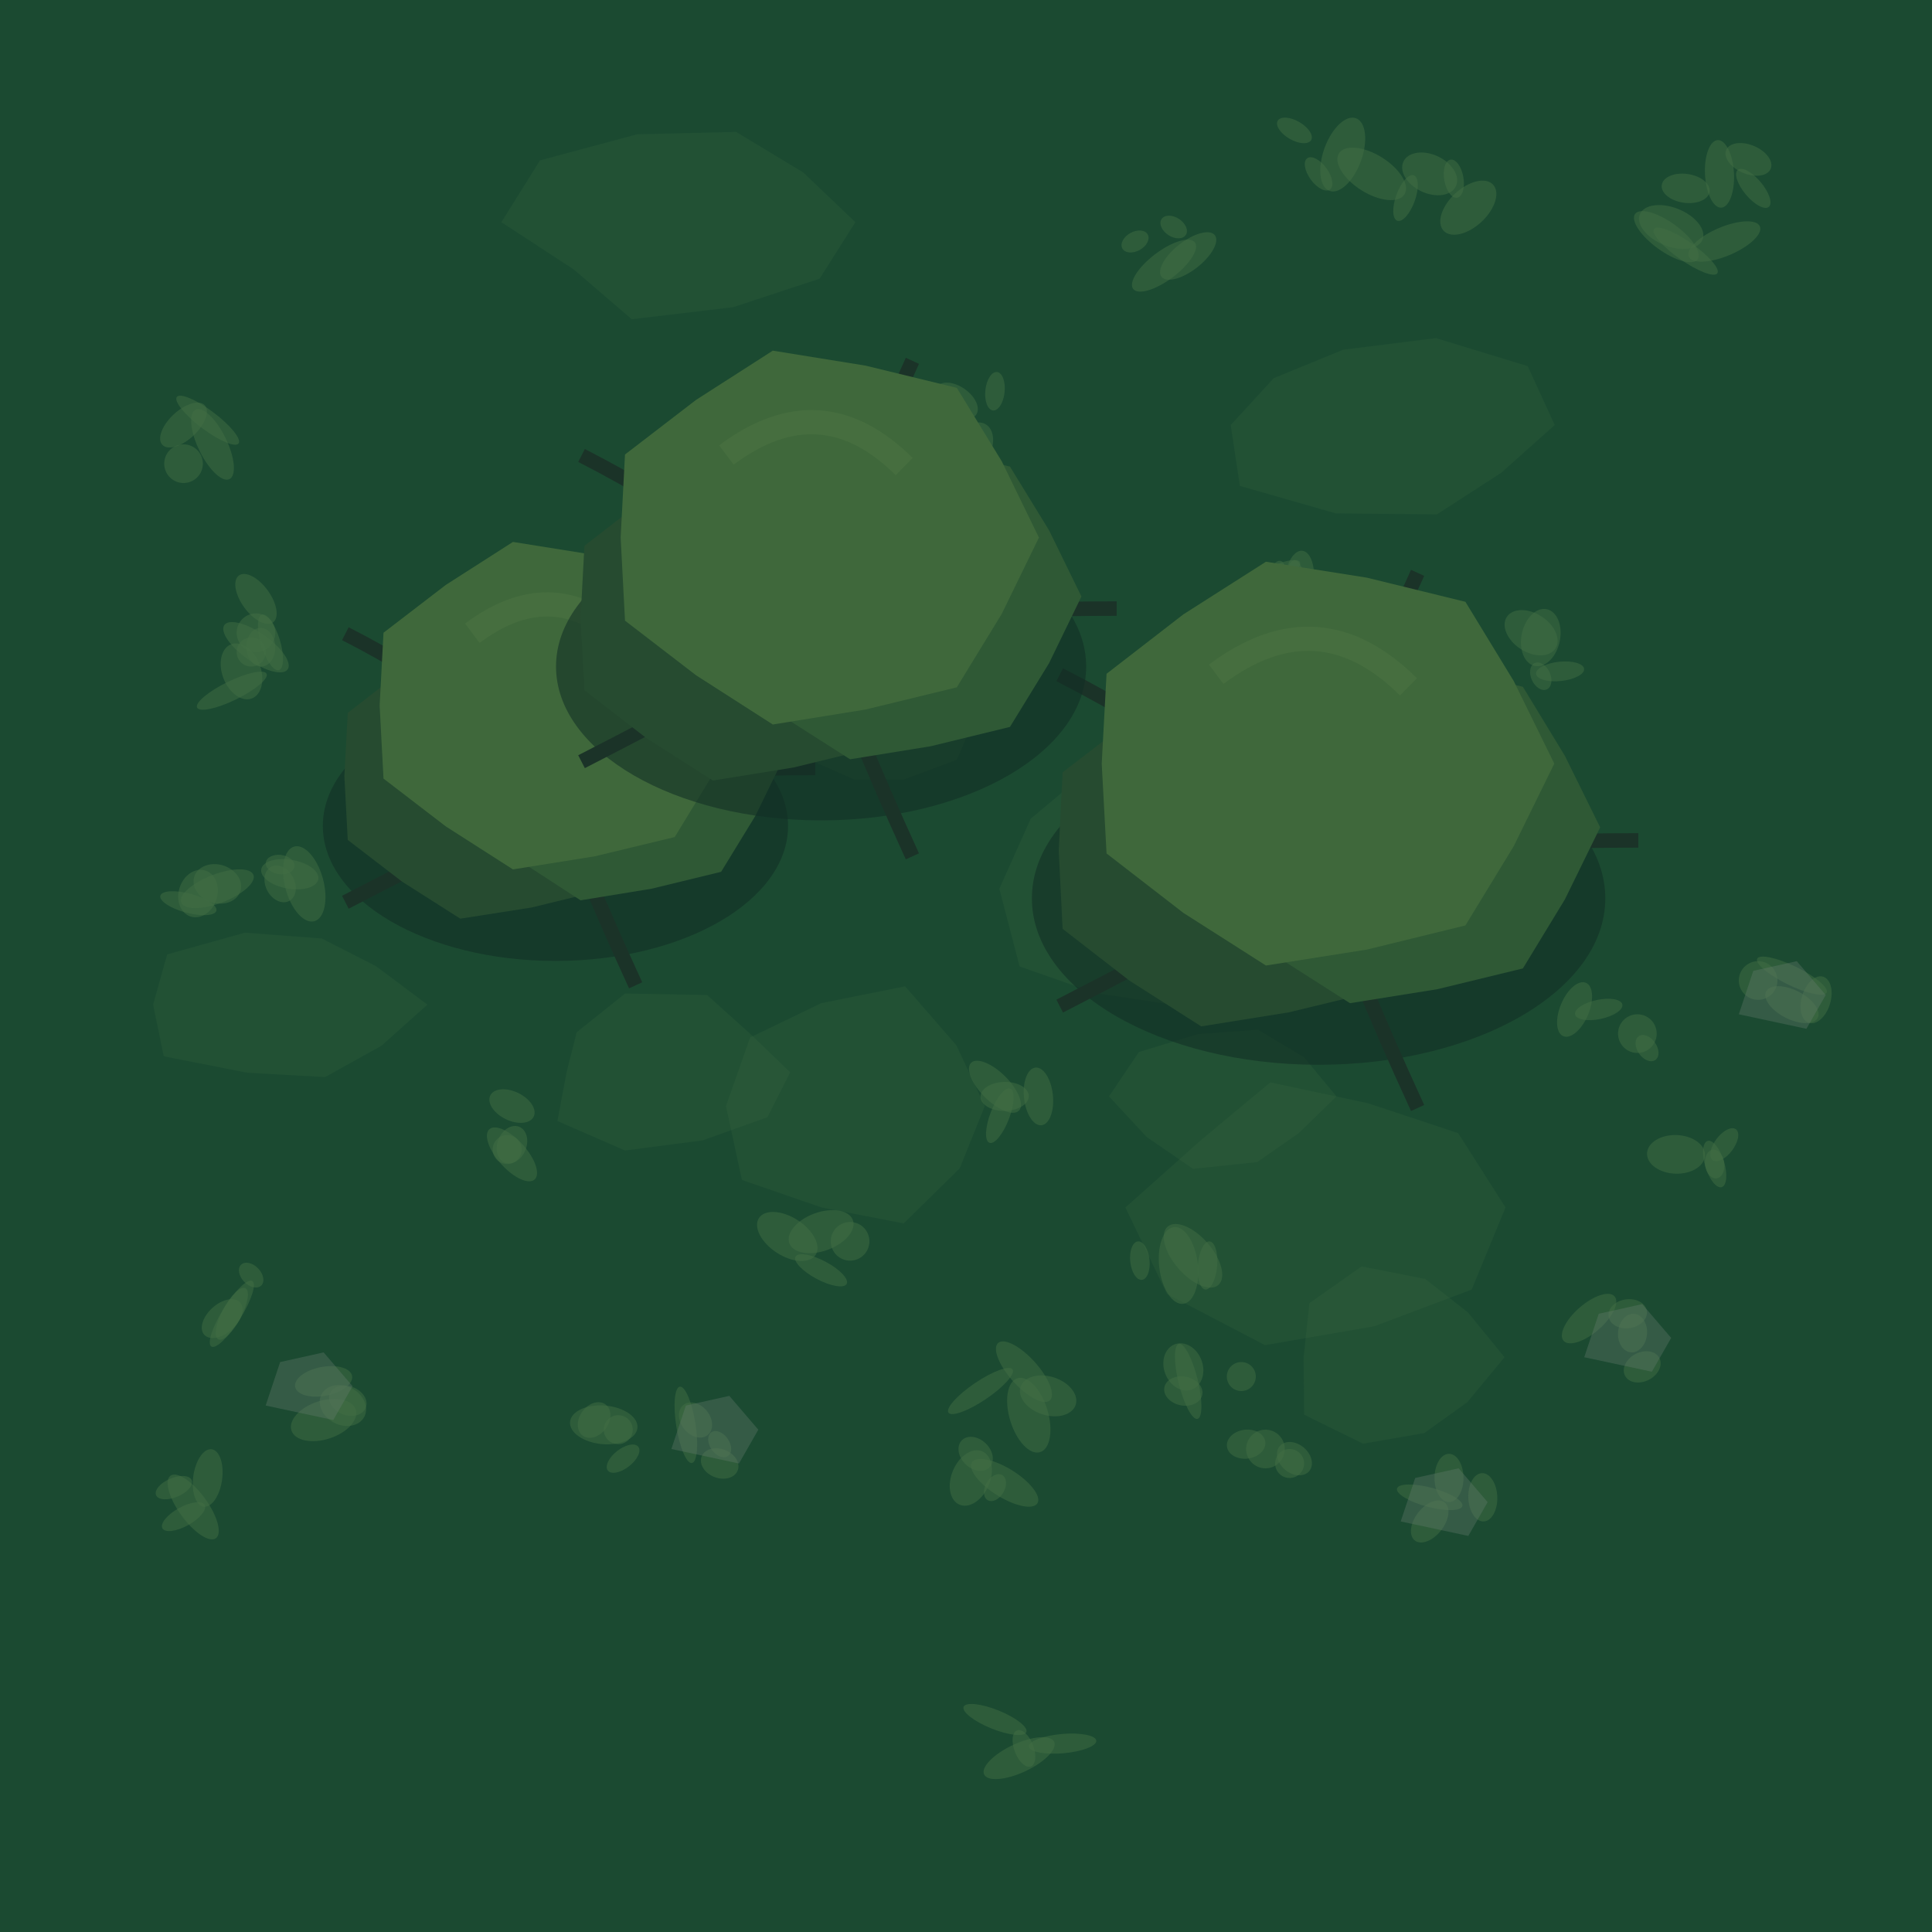
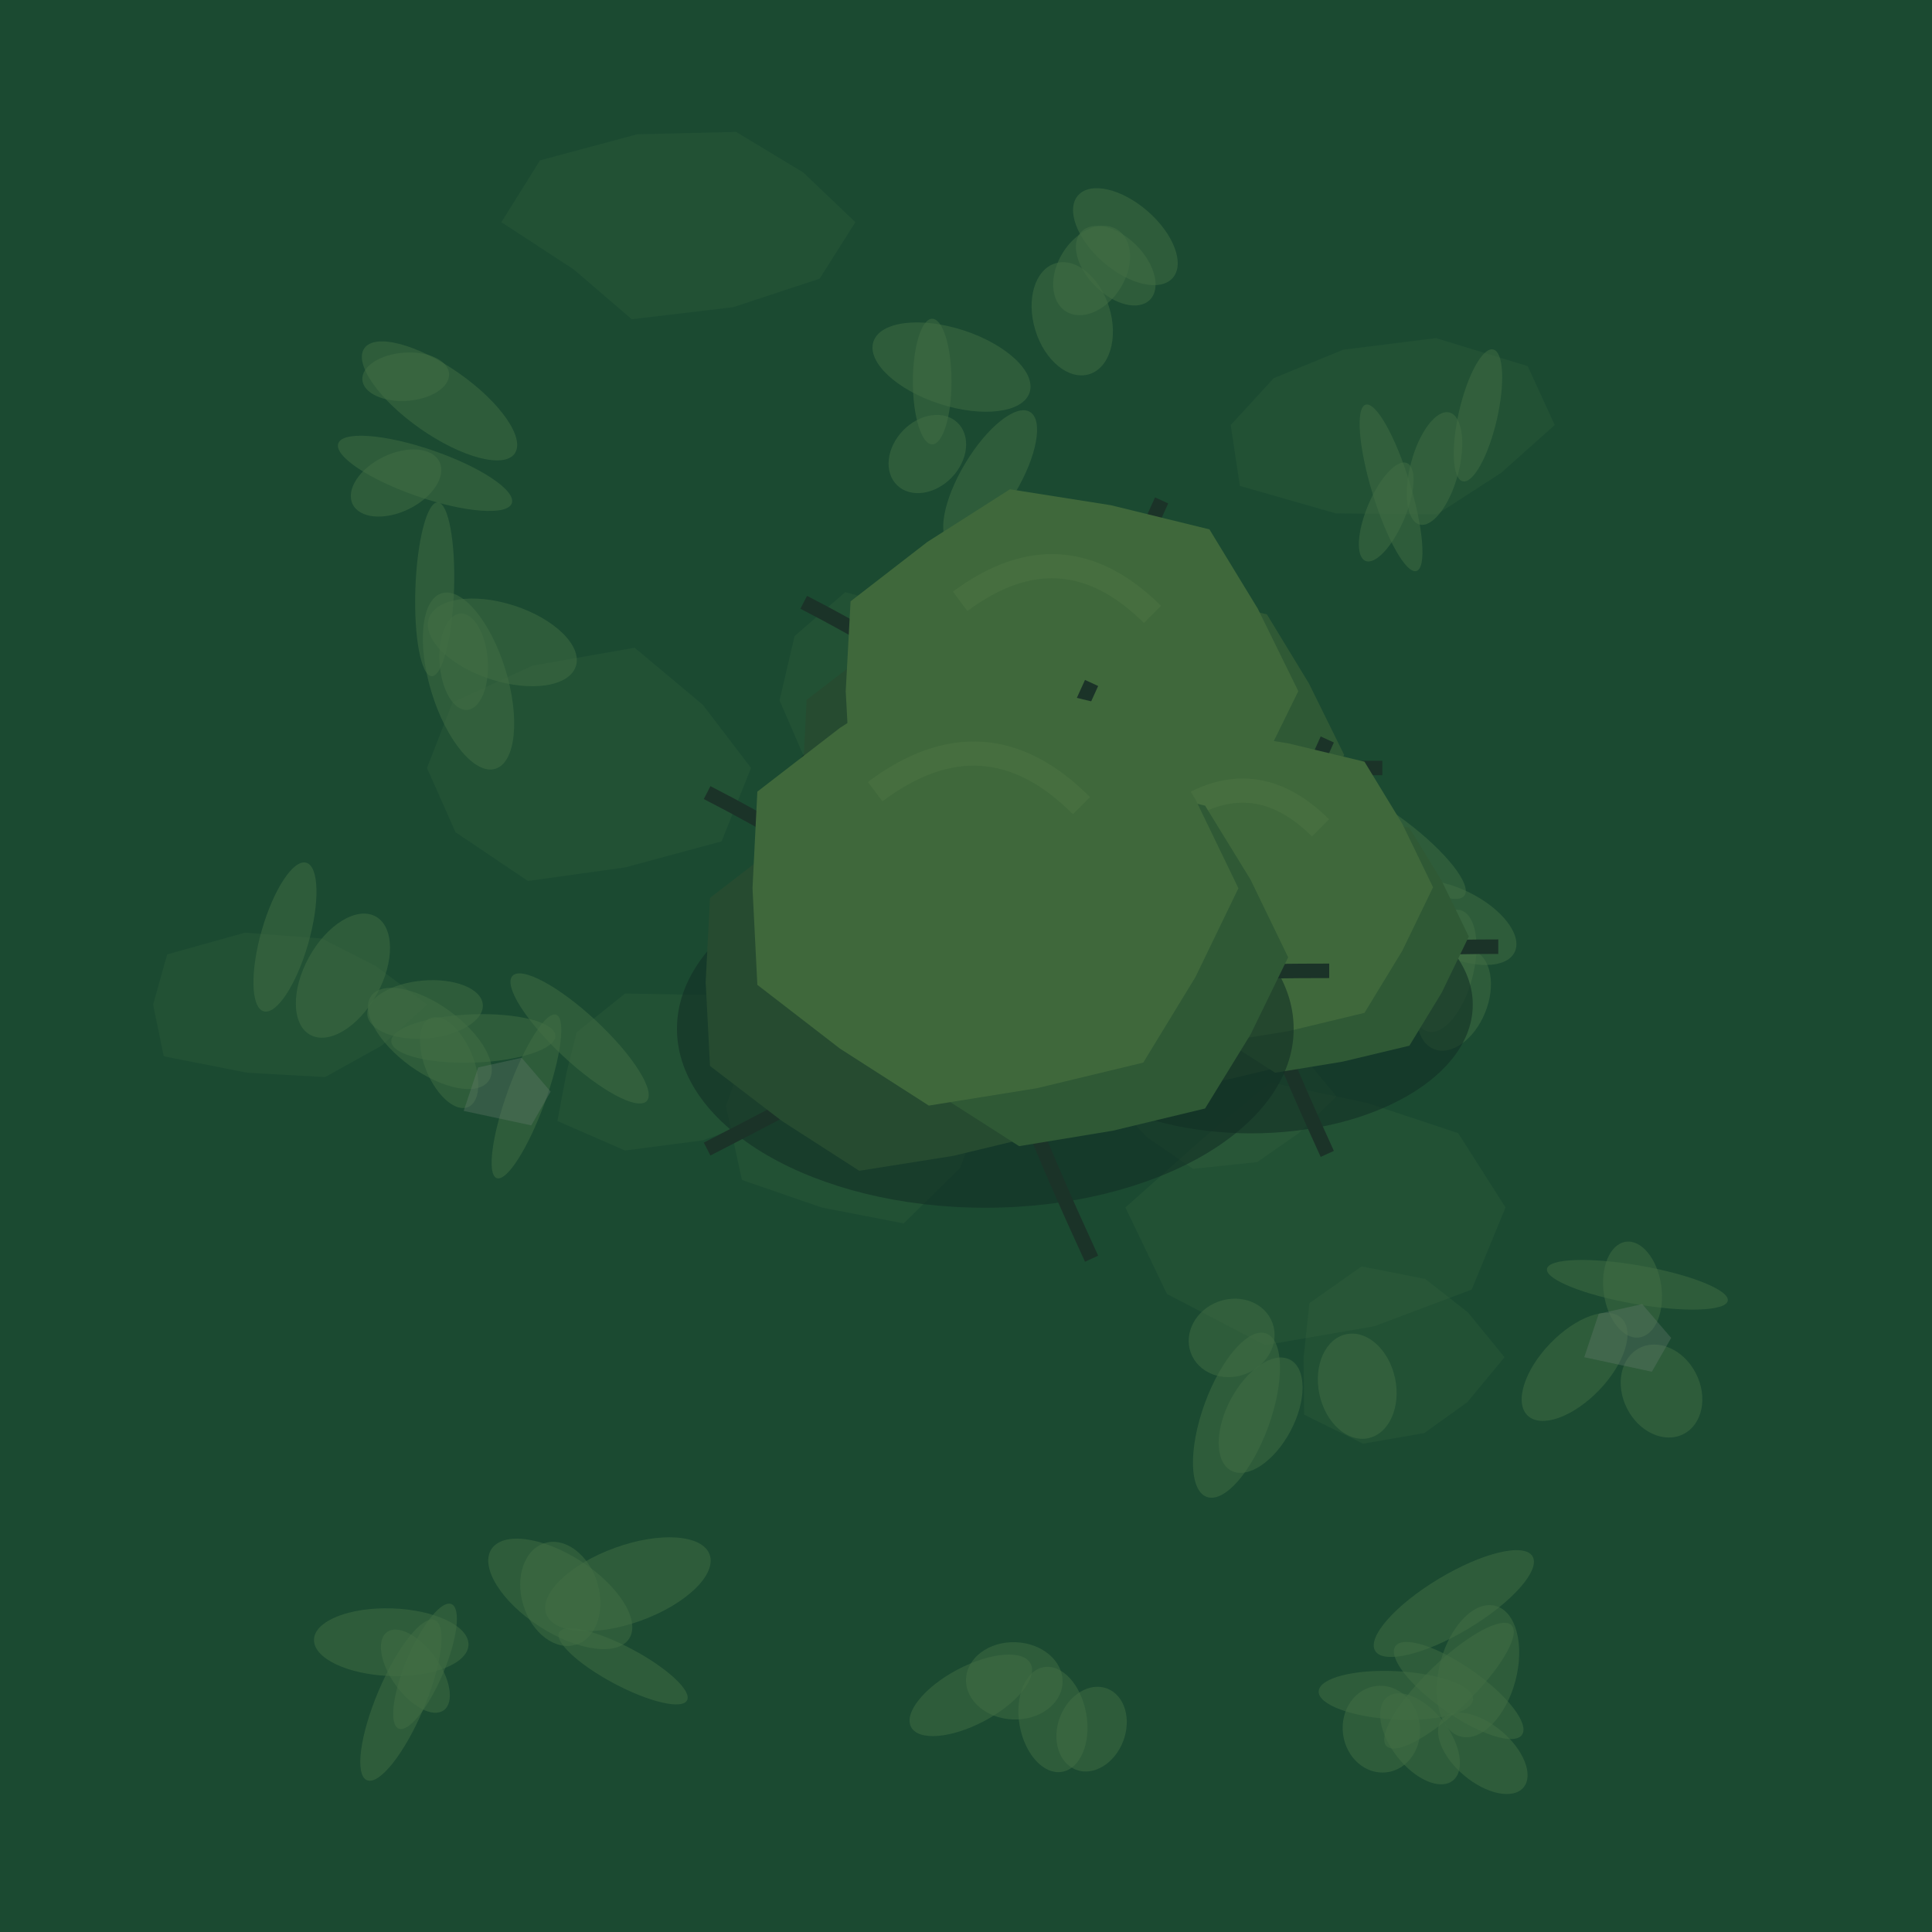
<svg xmlns="http://www.w3.org/2000/svg" width="400" height="400" viewBox="0 0 400 400">
  <rect width="400" height="400" fill="#1b4a31" />
  <path d="M321.9 88.0 L310.8 97.9 L297.5 106.5 L276.6 106.3 L256.7 100.6 L254.8 88.0 L263.7 78.3 L278.1 72.4 L297.3 70.0 L316.3 75.8Z" fill="#416e43" opacity=".18" />
  <path d="M163.6 222.0 L158.9 231.3 L145.5 236.1 L129.4 238.2 L115.4 232.1 L117.3 222.0 L119.4 213.7 L129.4 205.7 L146.4 206.0 L155.5 214.2Z" fill="#416e43" opacity=".18" />
  <path d="M177.1 46.0 L169.7 57.7 L151.8 63.6 L130.8 66.1 L118.8 55.8 L103.8 46.0 L111.8 33.2 L131.9 27.8 L152.4 27.3 L166.3 35.7Z" fill="#416e43" opacity=".18" />
  <path d="M203.9 229.0 L198.7 241.9 L187.1 253.3 L170.1 250.0 L153.6 244.3 L150.3 229.0 L155.3 214.8 L170.0 207.7 L187.4 204.2 L198.0 216.4Z" fill="#416e43" opacity=".18" />
  <path d="M276.7 227.0 L268.9 234.6 L260.3 240.6 L247.0 242.0 L237.4 235.4 L229.6 227.0 L235.8 217.8 L248.0 214.1 L260.5 213.2 L270.0 218.9Z" fill="#416e43" opacity=".18" />
  <path d="M311.7 250.0 L304.7 267.0 L284.5 274.6 L261.9 278.5 L241.6 267.9 L233.0 250.0 L248.7 236.0 L263.0 224.1 L283.2 228.4 L301.9 234.6Z" fill="#416e43" opacity=".18" />
  <path d="M311.5 281.0 L303.8 290.3 L294.9 296.7 L282.2 298.9 L270.0 292.9 L269.9 281.0 L271.1 269.8 L281.9 262.2 L295.1 264.8 L303.9 271.7Z" fill="#416e43" opacity=".18" />
  <path d="M262.9 184.0 L258.0 200.9 L242.0 207.9 L226.8 205.6 L211.1 200.1 L206.9 184.0 L213.4 169.5 L225.7 159.2 L243.0 157.4 L253.9 170.0Z" fill="#416e43" opacity=".18" />
  <path d="M88.5 208.0 L79.0 216.5 L67.3 223.0 L51.2 222.1 L33.9 218.7 L31.7 208.0 L34.6 197.6 L50.7 193.1 L66.6 194.3 L77.8 200.0Z" fill="#416e43" opacity=".18" />
  <path d="M203.4 145.0 L198.1 157.3 L187.1 161.4 L176.9 161.4 L166.5 156.8 L161.4 145.0 L164.5 131.7 L175.0 122.6 L187.9 126.0 L196.7 133.8Z" fill="#416e43" opacity=".18" />
  <path d="M155.5 159.0 L149.4 174.2 L129.4 179.6 L109.3 182.4 L94.3 172.3 L88.4 159.0 L93.7 145.4 L110.3 137.8 L131.4 134.1 L145.5 145.9Z" fill="#416e43" opacity=".18" />
-   <ellipse cx="340" cy="283" rx="3" ry="4" fill="#416e43" opacity=".5" transform="rotate(63 340 283)" />
-   <ellipse cx="337" cy="272" rx="3" ry="4" fill="#416e43" opacity=".5" transform="rotate(82 337 272)" />
-   <ellipse cx="338" cy="276" rx="3" ry="4" fill="#416e43" opacity=".5" transform="rotate(5 338 276)" />
-   <ellipse cx="329" cy="273" rx="7" ry="3" fill="#416e43" opacity=".5" transform="rotate(139 329 273)" />
+   <ellipse cx="344" cy="288" rx="10" ry="8" fill="#416e43" opacity=".5" transform="rotate(63 344 288)" />
+   <ellipse cx="338" cy="267" rx="10" ry="6" fill="#416e43" opacity=".5" transform="rotate(82 338 267)" />
+   <ellipse cx="339" cy="266" rx="19" ry="4" fill="#416e43" opacity=".5" transform="rotate(10 339 266)" />
+   <ellipse cx="326" cy="283" rx="14" ry="7" fill="#416e43" opacity=".5" transform="rotate(134 326 283)" />
  <path d="M328 281l3 -9 9 -2 6 7 -4 7Z" fill="#63796c" opacity=".36" />
-   <ellipse cx="258" cy="299" rx="3" ry="4" fill="#416e43" opacity=".5" transform="rotate(83 258 299)" />
-   <ellipse cx="268" cy="302" rx="4" ry="3" fill="#416e43" opacity=".5" transform="rotate(40 268 302)" />
-   <ellipse cx="262" cy="300" rx="4" ry="4" fill="#416e43" opacity=".5" transform="rotate(52 262 300)" />
-   <ellipse cx="267" cy="303" rx="3" ry="3" fill="#416e43" opacity=".5" transform="rotate(97 267 303)" />
-   <ellipse cx="208" cy="307" rx="8" ry="3" fill="#416e43" opacity=".5" transform="rotate(32 208 307)" />
-   <ellipse cx="201" cy="306" rx="6" ry="4" fill="#416e43" opacity=".5" transform="rotate(113 201 306)" />
-   <ellipse cx="202" cy="301" rx="3" ry="4" fill="#416e43" opacity=".5" transform="rotate(134 202 301)" />
-   <ellipse cx="206" cy="308" rx="3" ry="2" fill="#416e43" opacity=".5" transform="rotate(120 206 308)" />
-   <ellipse cx="357" cy="50" rx="8" ry="3" fill="#416e43" opacity=".5" transform="rotate(157 357 50)" />
-   <ellipse cx="345" cy="49" rx="8" ry="3" fill="#416e43" opacity=".5" transform="rotate(36 345 49)" />
-   <ellipse cx="346" cy="47" rx="7" ry="4" fill="#416e43" opacity=".5" transform="rotate(22 346 47)" />
-   <ellipse cx="349" cy="52" rx="8" ry="2" fill="#416e43" opacity=".5" transform="rotate(35 349 52)" />
-   <ellipse cx="267" cy="122" rx="7" ry="3" fill="#416e43" opacity=".5" transform="rotate(32 267 122)" />
-   <ellipse cx="251" cy="129" rx="3" ry="4" fill="#416e43" opacity=".5" transform="rotate(157 251 129)" />
-   <ellipse cx="265" cy="131" rx="3" ry="4" fill="#416e43" opacity=".5" transform="rotate(40 265 131)" />
-   <ellipse cx="264" cy="121" rx="5" ry="2" fill="#416e43" opacity=".5" transform="rotate(103 264 121)" />
-   <ellipse cx="176" cy="257" rx="4" ry="4" fill="#416e43" opacity=".5" transform="rotate(55 176 257)" />
-   <ellipse cx="170" cy="255" rx="7" ry="4" fill="#416e43" opacity=".5" transform="rotate(160 170 255)" />
-   <ellipse cx="163" cy="256" rx="7" ry="4" fill="#416e43" opacity=".5" transform="rotate(33 163 256)" />
-   <ellipse cx="170" cy="263" rx="6" ry="2" fill="#416e43" opacity=".5" transform="rotate(28 170 263)" />
-   <ellipse cx="38" cy="88" rx="6" ry="3" fill="#416e43" opacity=".5" transform="rotate(137 38 88)" />
-   <ellipse cx="44" cy="92" rx="8" ry="3" fill="#416e43" opacity=".5" transform="rotate(64 44 92)" />
-   <ellipse cx="43" cy="87" rx="8" ry="2" fill="#416e43" opacity=".5" transform="rotate(37 43 87)" />
-   <ellipse cx="38" cy="96" rx="4" ry="4" fill="#416e43" opacity=".5" transform="rotate(157 38 96)" />
-   <ellipse cx="39" cy="187" rx="6" ry="2" fill="#416e43" opacity=".5" transform="rotate(15 39 187)" />
-   <ellipse cx="41" cy="185" rx="5" ry="4" fill="#416e43" opacity=".5" transform="rotate(108 41 185)" />
-   <ellipse cx="45" cy="184" rx="8" ry="3" fill="#416e43" opacity=".5" transform="rotate(159 45 184)" />
-   <ellipse cx="45" cy="183" rx="5" ry="4" fill="#416e43" opacity=".5" transform="rotate(17 45 183)" />
-   <ellipse cx="371" cy="208" rx="6" ry="3" fill="#416e43" opacity=".5" transform="rotate(27 371 208)" />
-   <ellipse cx="371" cy="202" rx="8" ry="2" fill="#416e43" opacity=".5" transform="rotate(26 371 202)" />
-   <ellipse cx="376" cy="207" rx="5" ry="3" fill="#416e43" opacity=".5" transform="rotate(107 376 207)" />
-   <ellipse cx="364" cy="203" rx="4" ry="4" fill="#416e43" opacity=".5" transform="rotate(49 364 203)" />
-   <path d="M360 210l3 -9 9 -2 6 7 -4 7Z" fill="#63796c" opacity=".36" />
-   <ellipse cx="349" cy="39" rx="5" ry="3" fill="#416e43" opacity=".5" transform="rotate(8 349 39)" />
-   <ellipse cx="362" cy="33" rx="5" ry="3" fill="#416e43" opacity=".5" transform="rotate(23 362 33)" />
-   <ellipse cx="363" cy="39" rx="5" ry="2" fill="#416e43" opacity=".5" transform="rotate(50 363 39)" />
-   <ellipse cx="356" cy="36" rx="7" ry="3" fill="#416e43" opacity=".5" transform="rotate(87 356 36)" />
-   <ellipse cx="105" cy="238" rx="3" ry="3" fill="#416e43" opacity=".5" transform="rotate(7 105 238)" />
-   <ellipse cx="106" cy="239" rx="7" ry="3" fill="#416e43" opacity=".5" transform="rotate(48 106 239)" />
-   <ellipse cx="106" cy="237" rx="4" ry="3" fill="#416e43" opacity=".5" transform="rotate(112 106 237)" />
-   <ellipse cx="106" cy="229" rx="5" ry="3" fill="#416e43" opacity=".5" transform="rotate(26 106 229)" />
-   <ellipse cx="355" cy="241" rx="5" ry="2" fill="#416e43" opacity=".5" transform="rotate(73 355 241)" />
-   <ellipse cx="355" cy="241" rx="3" ry="2" fill="#416e43" opacity=".5" transform="rotate(82 355 241)" />
-   <ellipse cx="347" cy="239" rx="6" ry="4" fill="#416e43" opacity=".5" transform="rotate(2 347 239)" />
-   <ellipse cx="357" cy="237" rx="4" ry="2" fill="#416e43" opacity=".5" transform="rotate(127 357 237)" />
-   <ellipse cx="139" cy="135" rx="3" ry="4" fill="#416e43" opacity=".5" transform="rotate(89 139 135)" />
-   <ellipse cx="129" cy="138" rx="7" ry="2" fill="#416e43" opacity=".5" transform="rotate(113 129 138)" />
-   <ellipse cx="135" cy="133" rx="7" ry="4" fill="#416e43" opacity=".5" transform="rotate(172 135 133)" />
-   <ellipse cx="138" cy="129" rx="8" ry="3" fill="#416e43" opacity=".5" transform="rotate(136 138 129)" />
-   <ellipse cx="317" cy="131" rx="6" ry="4" fill="#416e43" opacity=".5" transform="rotate(33 317 131)" />
-   <ellipse cx="319" cy="132" rx="6" ry="4" fill="#416e43" opacity=".5" transform="rotate(102 319 132)" />
-   <ellipse cx="323" cy="139" rx="5" ry="2" fill="#416e43" opacity=".5" transform="rotate(174 323 139)" />
-   <ellipse cx="319" cy="140" rx="3" ry="2" fill="#416e43" opacity=".5" transform="rotate(65 319 140)" />
-   <ellipse cx="212" cy="284" rx="8" ry="3" fill="#416e43" opacity=".5" transform="rotate(48 212 284)" />
-   <ellipse cx="203" cy="288" rx="8" ry="2" fill="#416e43" opacity=".5" transform="rotate(146 203 288)" />
-   <ellipse cx="217" cy="289" rx="6" ry="4" fill="#416e43" opacity=".5" transform="rotate(18 217 289)" />
-   <ellipse cx="213" cy="293" rx="8" ry="4" fill="#416e43" opacity=".5" transform="rotate(73 213 293)" />
-   <ellipse cx="201" cy="93" rx="6" ry="4" fill="#416e43" opacity=".5" transform="rotate(121 201 93)" />
-   <ellipse cx="198" cy="83" rx="5" ry="3" fill="#416e43" opacity=".5" transform="rotate(35 198 83)" />
-   <ellipse cx="193" cy="91" rx="4" ry="4" fill="#416e43" opacity=".5" transform="rotate(161 193 91)" />
-   <ellipse cx="206" cy="81" rx="4" ry="2" fill="#416e43" opacity=".5" transform="rotate(96 206 81)" />
-   <ellipse cx="67" cy="294" rx="7" ry="4" fill="#416e43" opacity=".5" transform="rotate(162 67 294)" />
-   <ellipse cx="72" cy="290" rx="3" ry="4" fill="#416e43" opacity=".5" transform="rotate(111 72 290)" />
-   <ellipse cx="71" cy="291" rx="5" ry="4" fill="#416e43" opacity=".5" transform="rotate(28 71 291)" />
-   <ellipse cx="67" cy="286" rx="6" ry="3" fill="#416e43" opacity=".5" transform="rotate(169 67 286)" />
-   <path d="M55 291l3 -9 9 -2 6 7 -4 7Z" fill="#63796c" opacity=".36" />
-   <ellipse cx="195" cy="102" rx="4" ry="4" fill="#416e43" opacity=".5" transform="rotate(64 195 102)" />
-   <ellipse cx="180" cy="101" rx="7" ry="4" fill="#416e43" opacity=".5" transform="rotate(28 180 101)" />
-   <ellipse cx="184" cy="96" rx="3" ry="2" fill="#416e43" opacity=".5" transform="rotate(167 184 96)" />
-   <ellipse cx="188" cy="91" rx="4" ry="4" fill="#416e43" opacity=".5" transform="rotate(176 188 91)" />
-   <ellipse cx="273" cy="36" rx="4" ry="2" fill="#416e43" opacity=".5" transform="rotate(54 273 36)" />
-   <ellipse cx="284" cy="36" rx="8" ry="4" fill="#416e43" opacity=".5" transform="rotate(32 284 36)" />
-   <ellipse cx="278" cy="32" rx="8" ry="4" fill="#416e43" opacity=".5" transform="rotate(110 278 32)" />
-   <ellipse cx="268" cy="27" rx="4" ry="2" fill="#416e43" opacity=".5" transform="rotate(30 268 27)" />
-   <ellipse cx="53" cy="134" rx="8" ry="3" fill="#416e43" opacity=".5" transform="rotate(35 53 134)" />
-   <ellipse cx="48" cy="143" rx="8" ry="2" fill="#416e43" opacity=".5" transform="rotate(154 48 143)" />
-   <ellipse cx="54" cy="134" rx="3" ry="4" fill="#416e43" opacity=".5" transform="rotate(178 54 134)" />
-   <ellipse cx="50" cy="139" rx="6" ry="4" fill="#416e43" opacity=".5" transform="rotate(69 50 139)" />
-   <ellipse cx="246" cy="53" rx="7" ry="3" fill="#416e43" opacity=".5" transform="rotate(142 246 53)" />
-   <ellipse cx="243" cy="47" rx="3" ry="2" fill="#416e43" opacity=".5" transform="rotate(33 243 47)" />
-   <ellipse cx="241" cy="55" rx="8" ry="3" fill="#416e43" opacity=".5" transform="rotate(143 241 55)" />
-   <ellipse cx="235" cy="50" rx="3" ry="2" fill="#416e43" opacity=".5" transform="rotate(151 235 50)" />
-   <ellipse cx="244" cy="262" rx="8" ry="4" fill="#416e43" opacity=".5" transform="rotate(83 244 262)" />
-   <ellipse cx="250" cy="262" rx="5" ry="2" fill="#416e43" opacity=".5" transform="rotate(95 250 262)" />
-   <ellipse cx="247" cy="260" rx="8" ry="4" fill="#416e43" opacity=".5" transform="rotate(49 247 260)" />
-   <ellipse cx="236" cy="261" rx="4" ry="2" fill="#416e43" opacity=".5" transform="rotate(84 236 261)" />
-   <ellipse cx="206" cy="225" rx="7" ry="3" fill="#416e43" opacity=".5" transform="rotate(45 206 225)" />
-   <ellipse cx="208" cy="227" rx="5" ry="3" fill="#416e43" opacity=".5" transform="rotate(179 208 227)" />
-   <ellipse cx="207" cy="231" rx="6" ry="2" fill="#416e43" opacity=".5" transform="rotate(111 207 231)" />
-   <ellipse cx="215" cy="227" rx="6" ry="3" fill="#416e43" opacity=".5" transform="rotate(84 215 227)" />
-   <ellipse cx="206" cy="356" rx="7" ry="2" fill="#416e43" opacity=".5" transform="rotate(22 206 356)" />
-   <ellipse cx="212" cy="362" rx="4" ry="2" fill="#416e43" opacity=".5" transform="rotate(69 212 362)" />
-   <ellipse cx="220" cy="361" rx="7" ry="2" fill="#416e43" opacity=".5" transform="rotate(175 220 361)" />
-   <ellipse cx="211" cy="364" rx="8" ry="3" fill="#416e43" opacity=".5" transform="rotate(155 211 364)" />
-   <ellipse cx="296" cy="315" rx="5" ry="3" fill="#416e43" opacity=".5" transform="rotate(128 296 315)" />
-   <ellipse cx="300" cy="306" rx="5" ry="3" fill="#416e43" opacity=".5" transform="rotate(90 300 306)" />
-   <ellipse cx="296" cy="310" rx="7" ry="2" fill="#416e43" opacity=".5" transform="rotate(15 296 310)" />
-   <ellipse cx="307" cy="310" rx="5" ry="3" fill="#416e43" opacity=".5" transform="rotate(88 307 310)" />
-   <path d="M290 315l3 -9 9 -2 6 7 -4 7Z" fill="#63796c" opacity=".36" />
-   <ellipse cx="326" cy="209" rx="6" ry="3" fill="#416e43" opacity=".5" transform="rotate(113 326 209)" />
-   <ellipse cx="331" cy="209" rx="5" ry="2" fill="#416e43" opacity=".5" transform="rotate(168 331 209)" />
-   <ellipse cx="339" cy="214" rx="4" ry="4" fill="#416e43" opacity=".5" transform="rotate(38 339 214)" />
-   <ellipse cx="341" cy="217" rx="3" ry="2" fill="#416e43" opacity=".5" transform="rotate(55 341 217)" />
-   <ellipse cx="38" cy="314" rx="5" ry="2" fill="#416e43" opacity=".5" transform="rotate(151 38 314)" />
-   <ellipse cx="40" cy="312" rx="8" ry="3" fill="#416e43" opacity=".5" transform="rotate(54 40 312)" />
-   <ellipse cx="43" cy="306" rx="6" ry="3" fill="#416e43" opacity=".5" transform="rotate(98 43 306)" />
-   <ellipse cx="36" cy="308" rx="4" ry="2" fill="#416e43" opacity=".5" transform="rotate(157 36 308)" />
-   <ellipse cx="53" cy="131" rx="4" ry="4" fill="#416e43" opacity=".5" transform="rotate(36 53 131)" />
-   <ellipse cx="52" cy="135" rx="3" ry="3" fill="#416e43" opacity=".5" transform="rotate(5 52 135)" />
-   <ellipse cx="53" cy="124" rx="6" ry="3" fill="#416e43" opacity=".5" transform="rotate(54 53 124)" />
-   <ellipse cx="56" cy="133" rx="6" ry="2" fill="#416e43" opacity=".5" transform="rotate(73 56 133)" />
-   <ellipse cx="58" cy="183" rx="4" ry="3" fill="#416e43" opacity=".5" transform="rotate(62 58 183)" />
-   <ellipse cx="58" cy="179" rx="3" ry="2" fill="#416e43" opacity=".5" transform="rotate(8 58 179)" />
-   <ellipse cx="60" cy="181" rx="6" ry="3" fill="#416e43" opacity=".5" transform="rotate(10 60 181)" />
-   <ellipse cx="63" cy="183" rx="8" ry="4" fill="#416e43" opacity=".5" transform="rotate(75 63 183)" />
-   <ellipse cx="52" cy="264" rx="3" ry="2" fill="#416e43" opacity=".5" transform="rotate(46 52 264)" />
-   <ellipse cx="48" cy="272" rx="8" ry="2" fill="#416e43" opacity=".5" transform="rotate(122 48 272)" />
-   <ellipse cx="46" cy="273" rx="5" ry="3" fill="#416e43" opacity=".5" transform="rotate(138 46 273)" />
-   <ellipse cx="48" cy="272" rx="6" ry="2" fill="#416e43" opacity=".5" transform="rotate(118 48 272)" />
-   <ellipse cx="123" cy="294" rx="3" ry="4" fill="#416e43" opacity=".5" transform="rotate(36 123 294)" />
-   <ellipse cx="128" cy="296" rx="3" ry="3" fill="#416e43" opacity=".5" transform="rotate(97 128 296)" />
-   <ellipse cx="129" cy="302" rx="4" ry="2" fill="#416e43" opacity=".5" transform="rotate(142 129 302)" />
-   <ellipse cx="125" cy="295" rx="7" ry="4" fill="#416e43" opacity=".5" transform="rotate(5 125 295)" />
-   <ellipse cx="268" cy="121" rx="5" ry="2" fill="#416e43" opacity=".5" transform="rotate(91 268 121)" />
-   <ellipse cx="269" cy="120" rx="6" ry="3" fill="#416e43" opacity=".5" transform="rotate(96 269 120)" />
-   <ellipse cx="259" cy="129" rx="8" ry="2" fill="#416e43" opacity=".5" transform="rotate(88 259 129)" />
-   <ellipse cx="262" cy="120" rx="8" ry="2" fill="#416e43" opacity=".5" transform="rotate(153 262 120)" />
-   <ellipse cx="149" cy="303" rx="4" ry="3" fill="#416e43" opacity=".5" transform="rotate(21 149 303)" />
-   <ellipse cx="144" cy="294" rx="4" ry="3" fill="#416e43" opacity=".5" transform="rotate(51 144 294)" />
-   <ellipse cx="149" cy="299" rx="3" ry="2" fill="#416e43" opacity=".5" transform="rotate(55 149 299)" />
-   <ellipse cx="142" cy="295" rx="8" ry="2" fill="#416e43" opacity=".5" transform="rotate(81 142 295)" />
-   <path d="M139 300l3 -9 9 -2 6 7 -4 7Z" fill="#63796c" opacity=".36" />
-   <ellipse cx="245" cy="283" rx="5" ry="4" fill="#416e43" opacity=".5" transform="rotate(69 245 283)" />
-   <ellipse cx="245" cy="288" rx="3" ry="4" fill="#416e43" opacity=".5" transform="rotate(101 245 288)" />
-   <ellipse cx="246" cy="286" rx="8" ry="2" fill="#416e43" opacity=".5" transform="rotate(76 246 286)" />
-   <ellipse cx="257" cy="285" rx="3" ry="3" fill="#416e43" opacity=".5" transform="rotate(136 257 285)" />
-   <ellipse cx="301" cy="37" rx="4" ry="2" fill="#416e43" opacity=".5" transform="rotate(80 301 37)" />
-   <ellipse cx="304" cy="43" rx="7" ry="4" fill="#416e43" opacity=".5" transform="rotate(137 304 43)" />
-   <ellipse cx="296" cy="36" rx="6" ry="4" fill="#416e43" opacity=".5" transform="rotate(25 296 36)" />
-   <ellipse cx="291" cy="41" rx="5" ry="2" fill="#416e43" opacity=".5" transform="rotate(110 291 41)" />
-   <ellipse cx="96" cy="176" rx="3" ry="3" fill="#416e43" opacity=".5" transform="rotate(85 96 176)" />
-   <ellipse cx="109" cy="169" rx="4" ry="2" fill="#416e43" opacity=".5" transform="rotate(120 109 169)" />
-   <ellipse cx="97" cy="177" rx="3" ry="4" fill="#416e43" opacity=".5" transform="rotate(168 97 177)" />
-   <ellipse cx="107" cy="173" rx="6" ry="3" fill="#416e43" opacity=".5" transform="rotate(146 107 173)" />
-   <ellipse cx="273" cy="186" rx="59.36" ry="34.45" fill="#122e25" opacity=".58" />
-   <path d="M273 179 Q294.2 174.0 339.2 174.0" fill="none" stroke="#1b3328" stroke-width="3" />
-   <path d="M273 179 Q279.6 199.2 293.5 229.4" fill="none" stroke="#1b3328" stroke-width="3" />
-   <path d="M273 179 Q255.8 189.6 219.4 208.3" fill="none" stroke="#1b3328" stroke-width="3" />
-   <path d="M273 179 Q255.8 158.4 219.4 139.7" fill="none" stroke="#1b3328" stroke-width="3" />
-   <path d="M273 179 Q279.6 148.8 293.5 118.6" fill="none" stroke="#1b3328" stroke-width="3" />
-   <path d="M300.6 176.1 L293.3 191.0 L284.6 205.3 L266.8 209.6 L248.7 212.5 L233.8 203.0 L220.0 192.3 L219.2 176.1 L220.0 159.9 L233.8 149.3 L248.7 139.7 L266.8 142.7 L284.6 146.9 L293.3 161.2Z" fill="#264b30" />
-   <path d="M331.3 171.3 L324.0 186.2 L315.3 200.5 L297.6 204.8 L279.5 207.7 L264.6 198.2 L250.7 187.5 L249.9 171.3 L250.7 155.2 L264.6 144.5 L279.5 135.0 L297.6 137.9 L315.3 142.2 L324.0 156.5Z" fill="#2f5935" />
-   <path d="M321.8 158.1 L313.4 175.2 L303.4 191.6 L283.0 196.6 L262.1 199.9 L245.0 189.0 L229.1 176.7 L228.1 158.1 L229.1 139.5 L245.0 127.2 L262.1 116.3 L283.0 119.6 L303.4 124.6 L313.4 141.0Z" fill="#3f683b" />
-   <path d="M251.8 139.6Q273.0 123.7 291.6 142.2" fill="none" stroke="#517845" stroke-width="5" opacity=".4" />
-   <ellipse cx="115" cy="171" rx="48.16" ry="27.95" fill="#122e25" opacity=".58" />
-   <path d="M115 164 Q132.2 159.0 168.8 159.0" fill="none" stroke="#1b3328" stroke-width="3" />
-   <path d="M115 164 Q120.3 179.4 131.6 204.0" fill="none" stroke="#1b3328" stroke-width="3" />
-   <path d="M115 164 Q101.1 171.6 71.5 186.8" fill="none" stroke="#1b3328" stroke-width="3" />
-   <path d="M115 164 Q101.1 146.4 71.5 131.2" fill="none" stroke="#1b3328" stroke-width="3" />
-   <path d="M115 164 Q120.3 138.6 131.6 114.0" fill="none" stroke="#1b3328" stroke-width="3" />
-   <path d="M137.4 160.7 L131.5 172.8 L124.4 184.4 L110.0 187.9 L95.3 190.2 L83.2 182.5 L72.0 173.9 L71.3 160.7 L72.0 147.6 L83.2 138.9 L95.3 131.2 L110.0 133.6 L124.4 137.1 L131.5 148.6Z" fill="#264b30" />
-   <path d="M162.3 156.8 L156.4 168.9 L149.3 180.5 L134.9 184.0 L120.2 186.4 L108.2 178.6 L96.9 170.0 L96.3 156.8 L96.9 143.7 L108.2 135.1 L120.2 127.3 L134.9 129.7 L149.3 133.2 L156.4 144.8Z" fill="#2f5935" />
-   <path d="M154.6 146.1 L147.8 160.0 L139.7 173.3 L123.1 177.3 L106.2 180.0 L92.3 171.1 L79.4 161.2 L78.6 146.1 L79.4 131.0 L92.3 121.1 L106.2 112.2 L123.1 114.9 L139.7 118.9 L147.8 132.2Z" fill="#3f683b" />
-   <path d="M97.8 131.1Q115.0 118.2 130.1 133.2" fill="none" stroke="#517845" stroke-width="5" opacity=".4" />
-   <ellipse cx="170" cy="138" rx="54.88" ry="31.85" fill="#122e25" opacity=".58" />
-   <path d="M170 131 Q189.6 126.0 231.2 126.0" fill="none" stroke="#1b3328" stroke-width="3" />
-   <path d="M170 131 Q176.1 149.3 188.9 177.3" fill="none" stroke="#1b3328" stroke-width="3" />
-   <path d="M170 131 Q154.1 140.4 120.4 157.7" fill="none" stroke="#1b3328" stroke-width="3" />
-   <path d="M170 131 Q154.1 111.6 120.4 94.3" fill="none" stroke="#1b3328" stroke-width="3" />
-   <path d="M170 131 Q176.1 102.7 188.9 74.7" fill="none" stroke="#1b3328" stroke-width="3" />
-   <path d="M195.5 128.0 L188.8 141.7 L180.7 154.9 L164.3 158.9 L147.6 161.6 L133.8 152.8 L121.0 142.9 L120.2 128.0 L121.0 113.0 L133.8 103.1 L147.6 94.3 L164.3 97.0 L180.7 101.0 L188.8 114.2Z" fill="#264b30" />
-   <path d="M223.9 123.5 L217.2 137.3 L209.1 150.5 L192.7 154.5 L176.0 157.2 L162.2 148.4 L149.4 138.5 L148.6 123.5 L149.4 108.6 L162.2 98.7 L176.0 89.9 L192.7 92.6 L209.1 96.6 L217.2 109.8Z" fill="#2f5935" />
-   <path d="M215.1 111.3 L207.4 127.1 L198.1 142.3 L179.2 146.9 L160.0 150.0 L144.1 139.8 L129.4 128.5 L128.5 111.3 L129.4 94.1 L144.1 82.8 L160.0 72.6 L179.2 75.7 L198.1 80.3 L207.4 95.5Z" fill="#3f683b" />
-   <path d="M150.4 94.2Q170.0 79.5 187.2 96.6" fill="none" stroke="#517845" stroke-width="5" opacity=".4" />
+   <ellipse cx="286" cy="358" rx="9" ry="8" fill="#416e43" opacity=".5" transform="rotate(83 286 358)" />
+   <ellipse cx="307" cy="363" rx="11" ry="6" fill="#416e43" opacity=".5" transform="rotate(40 307 363)" />
+   <ellipse cx="294" cy="360" rx="11" ry="6" fill="#416e43" opacity=".5" transform="rotate(52 294 360)" />
+   <ellipse cx="306" cy="346" rx="14" ry="8" fill="#416e43" opacity=".5" transform="rotate(105 306 346)" />
+   <ellipse cx="261" cy="293" rx="13" ry="7" fill="#416e43" opacity=".5" transform="rotate(118 261 293)" />
+   <ellipse cx="281" cy="287" rx="11" ry="8" fill="#416e43" opacity=".5" transform="rotate(78 281 287)" />
+   <ellipse cx="256" cy="293" rx="18" ry="7" fill="#416e43" opacity=".5" transform="rotate(110 256 293)" />
+   <ellipse cx="255" cy="277" rx="9" ry="8" fill="#416e43" opacity=".5" transform="rotate(160 255 277)" />
+   <ellipse cx="302" cy="350" rx="16" ry="5" fill="#416e43" opacity=".5" transform="rotate(35 302 350)" />
+   <ellipse cx="300" cy="349" rx="18" ry="5" fill="#416e43" opacity=".5" transform="rotate(136 300 349)" />
+   <ellipse cx="301" cy="332" rx="19" ry="6" fill="#416e43" opacity=".5" transform="rotate(149 301 332)" />
+   <ellipse cx="289" cy="351" rx="16" ry="5" fill="#416e43" opacity=".5" transform="rotate(3 289 351)" />
+   <ellipse cx="288" cy="101" rx="18" ry="4" fill="#416e43" opacity=".5" transform="rotate(73 288 101)" />
+   <ellipse cx="287" cy="106" rx="11" ry="4" fill="#416e43" opacity=".5" transform="rotate(113 287 106)" />
+   <ellipse cx="306" cy="86" rx="14" ry="4" fill="#416e43" opacity=".5" transform="rotate(103 306 86)" />
+   <ellipse cx="297" cy="97" rx="12" ry="5" fill="#416e43" opacity=".5" transform="rotate(105 297 97)" />
+   <ellipse cx="130" cy="328" rx="18" ry="8" fill="#416e43" opacity=".5" transform="rotate(160 130 328)" />
+   <ellipse cx="116" cy="330" rx="17" ry="8" fill="#416e43" opacity=".5" transform="rotate(33 116 330)" />
+   <ellipse cx="129" cy="345" rx="15" ry="4" fill="#416e43" opacity=".5" transform="rotate(28 129 345)" />
+   <ellipse cx="116" cy="330" rx="11" ry="8" fill="#416e43" opacity=".5" transform="rotate(73 116 330)" />
+   <ellipse cx="290" cy="184" rx="19" ry="7" fill="#416e43" opacity=".5" transform="rotate(64 290 184)" />
+   <ellipse cx="288" cy="174" rx="19" ry="5" fill="#416e43" opacity=".5" transform="rotate(37 288 174)" />
+   <ellipse cx="277" cy="193" rx="12" ry="8" fill="#416e43" opacity=".5" transform="rotate(157 277 193)" />
+   <ellipse cx="261" cy="181" rx="19" ry="4" fill="#416e43" opacity=".5" transform="rotate(165 261 181)" />
+   <ellipse cx="233" cy="49" rx="13" ry="7" fill="#416e43" opacity=".5" transform="rotate(41 233 49)" />
+   <ellipse cx="222" cy="66" rx="12" ry="8" fill="#416e43" opacity=".5" transform="rotate(73 222 66)" />
+   <ellipse cx="231" cy="55" rx="10" ry="6" fill="#416e43" opacity=".5" transform="rotate(45 231 55)" />
+   <ellipse cx="226" cy="56" rx="10" ry="7" fill="#416e43" opacity=".5" transform="rotate(122 226 56)" />
+   <ellipse cx="180" cy="185" rx="16" ry="7" fill="#416e43" opacity=".5" transform="rotate(30 180 185)" />
+   <ellipse cx="202" cy="190" rx="10" ry="5" fill="#416e43" opacity=".5" transform="rotate(117 202 190)" />
+   <ellipse cx="188" cy="188" rx="9" ry="4" fill="#416e43" opacity=".5" transform="rotate(163 188 188)" />
+   <ellipse cx="178" cy="190" rx="16" ry="6" fill="#416e43" opacity=".5" transform="rotate(81 178 190)" />
+   <path d="M183 197l3 -9 9 -2 6 7 -4 7Z" fill="#63796c" opacity=".36" />
+   <ellipse cx="88" cy="209" rx="12" ry="6" fill="#416e43" opacity=".5" transform="rotate(175 88 209)" />
+   <ellipse cx="71" cy="202" rx="14" ry="8" fill="#416e43" opacity=".5" transform="rotate(119 71 202)" />
+   <ellipse cx="89" cy="215" rx="15" ry="7" fill="#416e43" opacity=".5" transform="rotate(36 89 215)" />
+   <ellipse cx="59" cy="194" rx="16" ry="5" fill="#416e43" opacity=".5" transform="rotate(106 59 194)" />
+   <ellipse cx="301" cy="207" rx="11" ry="7" fill="#416e43" opacity=".5" transform="rotate(112 301 207)" />
+   <ellipse cx="301" cy="191" rx="14" ry="7" fill="#416e43" opacity=".5" transform="rotate(26 301 191)" />
+   <ellipse cx="299" cy="201" rx="13" ry="6" fill="#416e43" opacity=".5" transform="rotate(105 299 201)" />
+   <ellipse cx="288" cy="201" rx="14" ry="4" fill="#416e43" opacity=".5" transform="rotate(97 288 201)" />
+   <ellipse cx="81" cy="340" rx="16" ry="7" fill="#416e43" opacity=".5" transform="rotate(2 81 340)" />
+   <ellipse cx="86" cy="346" rx="10" ry="5" fill="#416e43" opacity=".5" transform="rotate(54 86 346)" />
+   <ellipse cx="88" cy="345" rx="14" ry="4" fill="#416e43" opacity=".5" transform="rotate(113 88 345)" />
+   <ellipse cx="83" cy="352" rx="18" ry="5" fill="#416e43" opacity=".5" transform="rotate(113 83 352)" />
+   <ellipse cx="203" cy="203" rx="14" ry="8" fill="#416e43" opacity=".5" transform="rotate(136 203 203)" />
+   <ellipse cx="189" cy="207" rx="11" ry="7" fill="#416e43" opacity=".5" transform="rotate(28 189 207)" />
+   <ellipse cx="195" cy="204" rx="16" ry="7" fill="#416e43" opacity=".5" transform="rotate(102 195 204)" />
+   <ellipse cx="195" cy="205" rx="19" ry="6" fill="#416e43" opacity=".5" transform="rotate(72 195 205)" />
+   <ellipse cx="96" cy="137" rx="10" ry="5" fill="#416e43" opacity=".5" transform="rotate(86 96 137)" />
+   <ellipse cx="90" cy="122" rx="18" ry="4" fill="#416e43" opacity=".5" transform="rotate(92 90 122)" />
+   <ellipse cx="104" cy="133" rx="16" ry="8" fill="#416e43" opacity=".5" transform="rotate(18 104 133)" />
+   <ellipse cx="97" cy="141" rx="19" ry="8" fill="#416e43" opacity=".5" transform="rotate(73 97 141)" />
+   <ellipse cx="205" cy="99" rx="16" ry="6" fill="#416e43" opacity=".5" transform="rotate(121 205 99)" />
+   <ellipse cx="193" cy="79" rx="13" ry="4" fill="#416e43" opacity=".5" transform="rotate(90 193 79)" />
+   <ellipse cx="192" cy="94" rx="9" ry="7" fill="#416e43" opacity=".5" transform="rotate(134 192 94)" />
+   <ellipse cx="197" cy="76" rx="17" ry="8" fill="#416e43" opacity=".5" transform="rotate(18 197 76)" />
+   <ellipse cx="226" cy="358" rx="9" ry="7" fill="#416e43" opacity=".5" transform="rotate(111 226 358)" />
+   <ellipse cx="201" cy="351" rx="14" ry="6" fill="#416e43" opacity=".5" transform="rotate(152 201 351)" />
+   <ellipse cx="218" cy="356" rx="11" ry="7" fill="#416e43" opacity=".5" transform="rotate(80 218 356)" />
+   <ellipse cx="210" cy="348" rx="10" ry="8" fill="#416e43" opacity=".5" transform="rotate(2 210 348)" />
+   <ellipse cx="93" cy="220" rx="10" ry="5" fill="#416e43" opacity=".5" transform="rotate(67 93 220)" />
+   <ellipse cx="120" cy="215" rx="19" ry="5" fill="#416e43" opacity=".5" transform="rotate(43 120 215)" />
+   <ellipse cx="98" cy="215" rx="17" ry="5" fill="#416e43" opacity=".5" transform="rotate(178 98 215)" />
+   <ellipse cx="109" cy="227" rx="18" ry="4" fill="#416e43" opacity=".5" transform="rotate(110 109 227)" />
+   <path d="M96 230l3 -9 9 -2 6 7 -4 7Z" fill="#63796c" opacity=".36" />
+   <ellipse cx="84" cy="78" rx="9" ry="5" fill="#416e43" opacity=".5" transform="rotate(176 84 78)" />
+   <ellipse cx="91" cy="83" rx="19" ry="7" fill="#416e43" opacity=".5" transform="rotate(35 91 83)" />
+   <ellipse cx="82" cy="100" rx="10" ry="6" fill="#416e43" opacity=".5" transform="rotate(154 82 100)" />
+   <ellipse cx="88" cy="98" rx="19" ry="5" fill="#416e43" opacity=".5" transform="rotate(19 88 98)" />
+   <ellipse cx="220" cy="171" rx="59.36" ry="34.45" fill="#122e25" opacity=".58" />
+   <path d="M220 164 Q241.2 159.0 286.2 159.0" fill="none" stroke="#1b3328" stroke-width="3" />
+   <path d="M220 164 Q226.6 184.2 240.5 214.4" fill="none" stroke="#1b3328" stroke-width="3" />
+   <path d="M220 164 Q202.8 174.6 166.4 193.3" fill="none" stroke="#1b3328" stroke-width="3" />
+   <path d="M220 164 Q202.8 143.4 166.4 124.7" fill="none" stroke="#1b3328" stroke-width="3" />
+   <path d="M220 164 Q226.6 133.8 240.5 103.6" fill="none" stroke="#1b3328" stroke-width="3" />
+   <path d="M247.6 161.1 L240.3 176.0 L231.6 190.3 L213.8 194.6 L195.7 197.5 L180.8 188.0 L167.0 177.3 L166.2 161.1 L167.0 144.9 L180.8 134.3 L195.7 124.7 L213.8 127.7 L231.6 131.9 L240.3 146.2Z" fill="#264b30" />
+   <path d="M278.3 156.3 L271.0 171.2 L262.3 185.5 L244.6 189.8 L226.5 192.7 L211.6 183.2 L197.7 172.5 L196.9 156.3 L197.7 140.2 L211.6 129.5 L226.5 120.0 L244.6 122.9 L262.3 127.2 L271.0 141.5Z" fill="#2f5935" />
+   <path d="M268.8 143.1 L260.4 160.2 L250.4 176.6 L230.0 181.6 L209.1 184.9 L192.0 174.0 L176.1 161.7 L175.1 143.1 L176.1 124.5 L192.0 112.2 L209.1 101.3 L230.0 104.6 L250.4 109.6 L260.4 126.0Z" fill="#3f683b" />
+   <path d="M198.8 124.5Q220.0 108.7 238.6 127.2" fill="none" stroke="#517845" stroke-width="5" opacity=".4" />
+   <ellipse cx="259" cy="208" rx="45.92" ry="26.65" fill="#122e25" opacity=".58" />
+   <path d="M259 201 Q275.4 196.0 310.2 196.0" fill="none" stroke="#1b3328" stroke-width="3" />
+   <path d="M259 201 Q264.1 215.5 274.8 238.9" fill="none" stroke="#1b3328" stroke-width="3" />
+   <path d="M259 201 Q245.7 208.0 217.5 222.5" fill="none" stroke="#1b3328" stroke-width="3" />
+   <path d="M259 201 Q245.7 184.0 217.5 169.5" fill="none" stroke="#1b3328" stroke-width="3" />
+   <path d="M259 201 Q264.1 176.5 274.8 153.1" fill="none" stroke="#1b3328" stroke-width="3" />
+   <path d="M280.3 197.6 L274.7 209.2 L268.0 220.2 L254.2 223.5 L240.2 225.8 L228.7 218.4 L218.0 210.2 L217.3 197.6 L218.0 185.1 L228.7 176.9 L240.2 169.5 L254.2 171.8 L268.0 175.1 L274.7 186.1Z" fill="#264b30" />
+   <path d="M304.1 193.9 L298.5 205.5 L291.8 216.5 L278.0 219.8 L264.0 222.1 L252.5 214.7 L241.7 206.5 L241.1 193.9 L241.7 181.4 L252.5 173.2 L264.0 165.8 L278.0 168.1 L291.8 171.4 L298.5 182.4Z" fill="#2f5935" />
+   <path d="M296.7 183.7 L290.3 196.9 L282.5 209.7 L266.7 213.5 L250.6 216.1 L237.4 207.6 L225.0 198.1 L224.3 183.7 L225.0 169.3 L237.4 159.8 L250.6 151.3 L266.7 153.9 L282.5 157.7 L290.3 170.5Z" fill="#3f683b" />
+   <path d="M242.6 169.3Q259.0 157.1 273.4 171.4" fill="none" stroke="#517845" stroke-width="5" opacity=".4" />
+   <ellipse cx="204" cy="213" rx="63.84" ry="37.05" fill="#122e25" opacity=".58" />
+   <path d="M204 206 Q226.8 201.0 275.2 201.0" fill="none" stroke="#1b3328" stroke-width="3" />
+   <path d="M204 206 Q211.0 228.1 226.0 260.6" fill="none" stroke="#1b3328" stroke-width="3" />
+   <path d="M204 206 Q185.6 217.8 146.4 237.9" fill="none" stroke="#1b3328" stroke-width="3" />
+   <path d="M204 206 Q185.6 184.2 146.4 164.1" fill="none" stroke="#1b3328" stroke-width="3" />
+   <path d="M204 206 Q211.0 173.9 226.0 141.4" fill="none" stroke="#1b3328" stroke-width="3" />
+   <path d="M233.6 203.3 L225.8 219.3 L216.5 234.7 L197.4 239.3 L177.9 242.4 L161.9 232.1 L147.0 220.7 L146.1 203.3 L147.0 185.9 L161.9 174.4 L177.9 164.2 L197.4 167.3 L216.5 171.9 L225.8 187.3Z" fill="#264b30" />
+   <path d="M266.7 198.2 L258.9 214.2 L249.5 229.5 L230.4 234.1 L211.0 237.3 L194.9 227.0 L180.0 215.6 L179.1 198.2 L180.0 180.7 L194.9 169.3 L211.0 159.0 L230.4 162.2 L249.5 166.8 L258.9 182.1Z" fill="#2f5935" />
+   <path d="M256.4 183.9 L247.5 202.3 L236.7 220.0 L214.7 225.3 L192.3 228.9 L173.9 217.1 L156.8 203.9 L155.8 183.9 L156.8 163.9 L173.9 150.7 L192.3 138.9 L214.7 142.5 L236.7 147.8 L247.5 165.5Z" fill="#3f683b" />
+   <path d="M181.2 163.9Q204.0 146.8 223.9 166.8" fill="none" stroke="#517845" stroke-width="5" opacity=".4" />
</svg>
